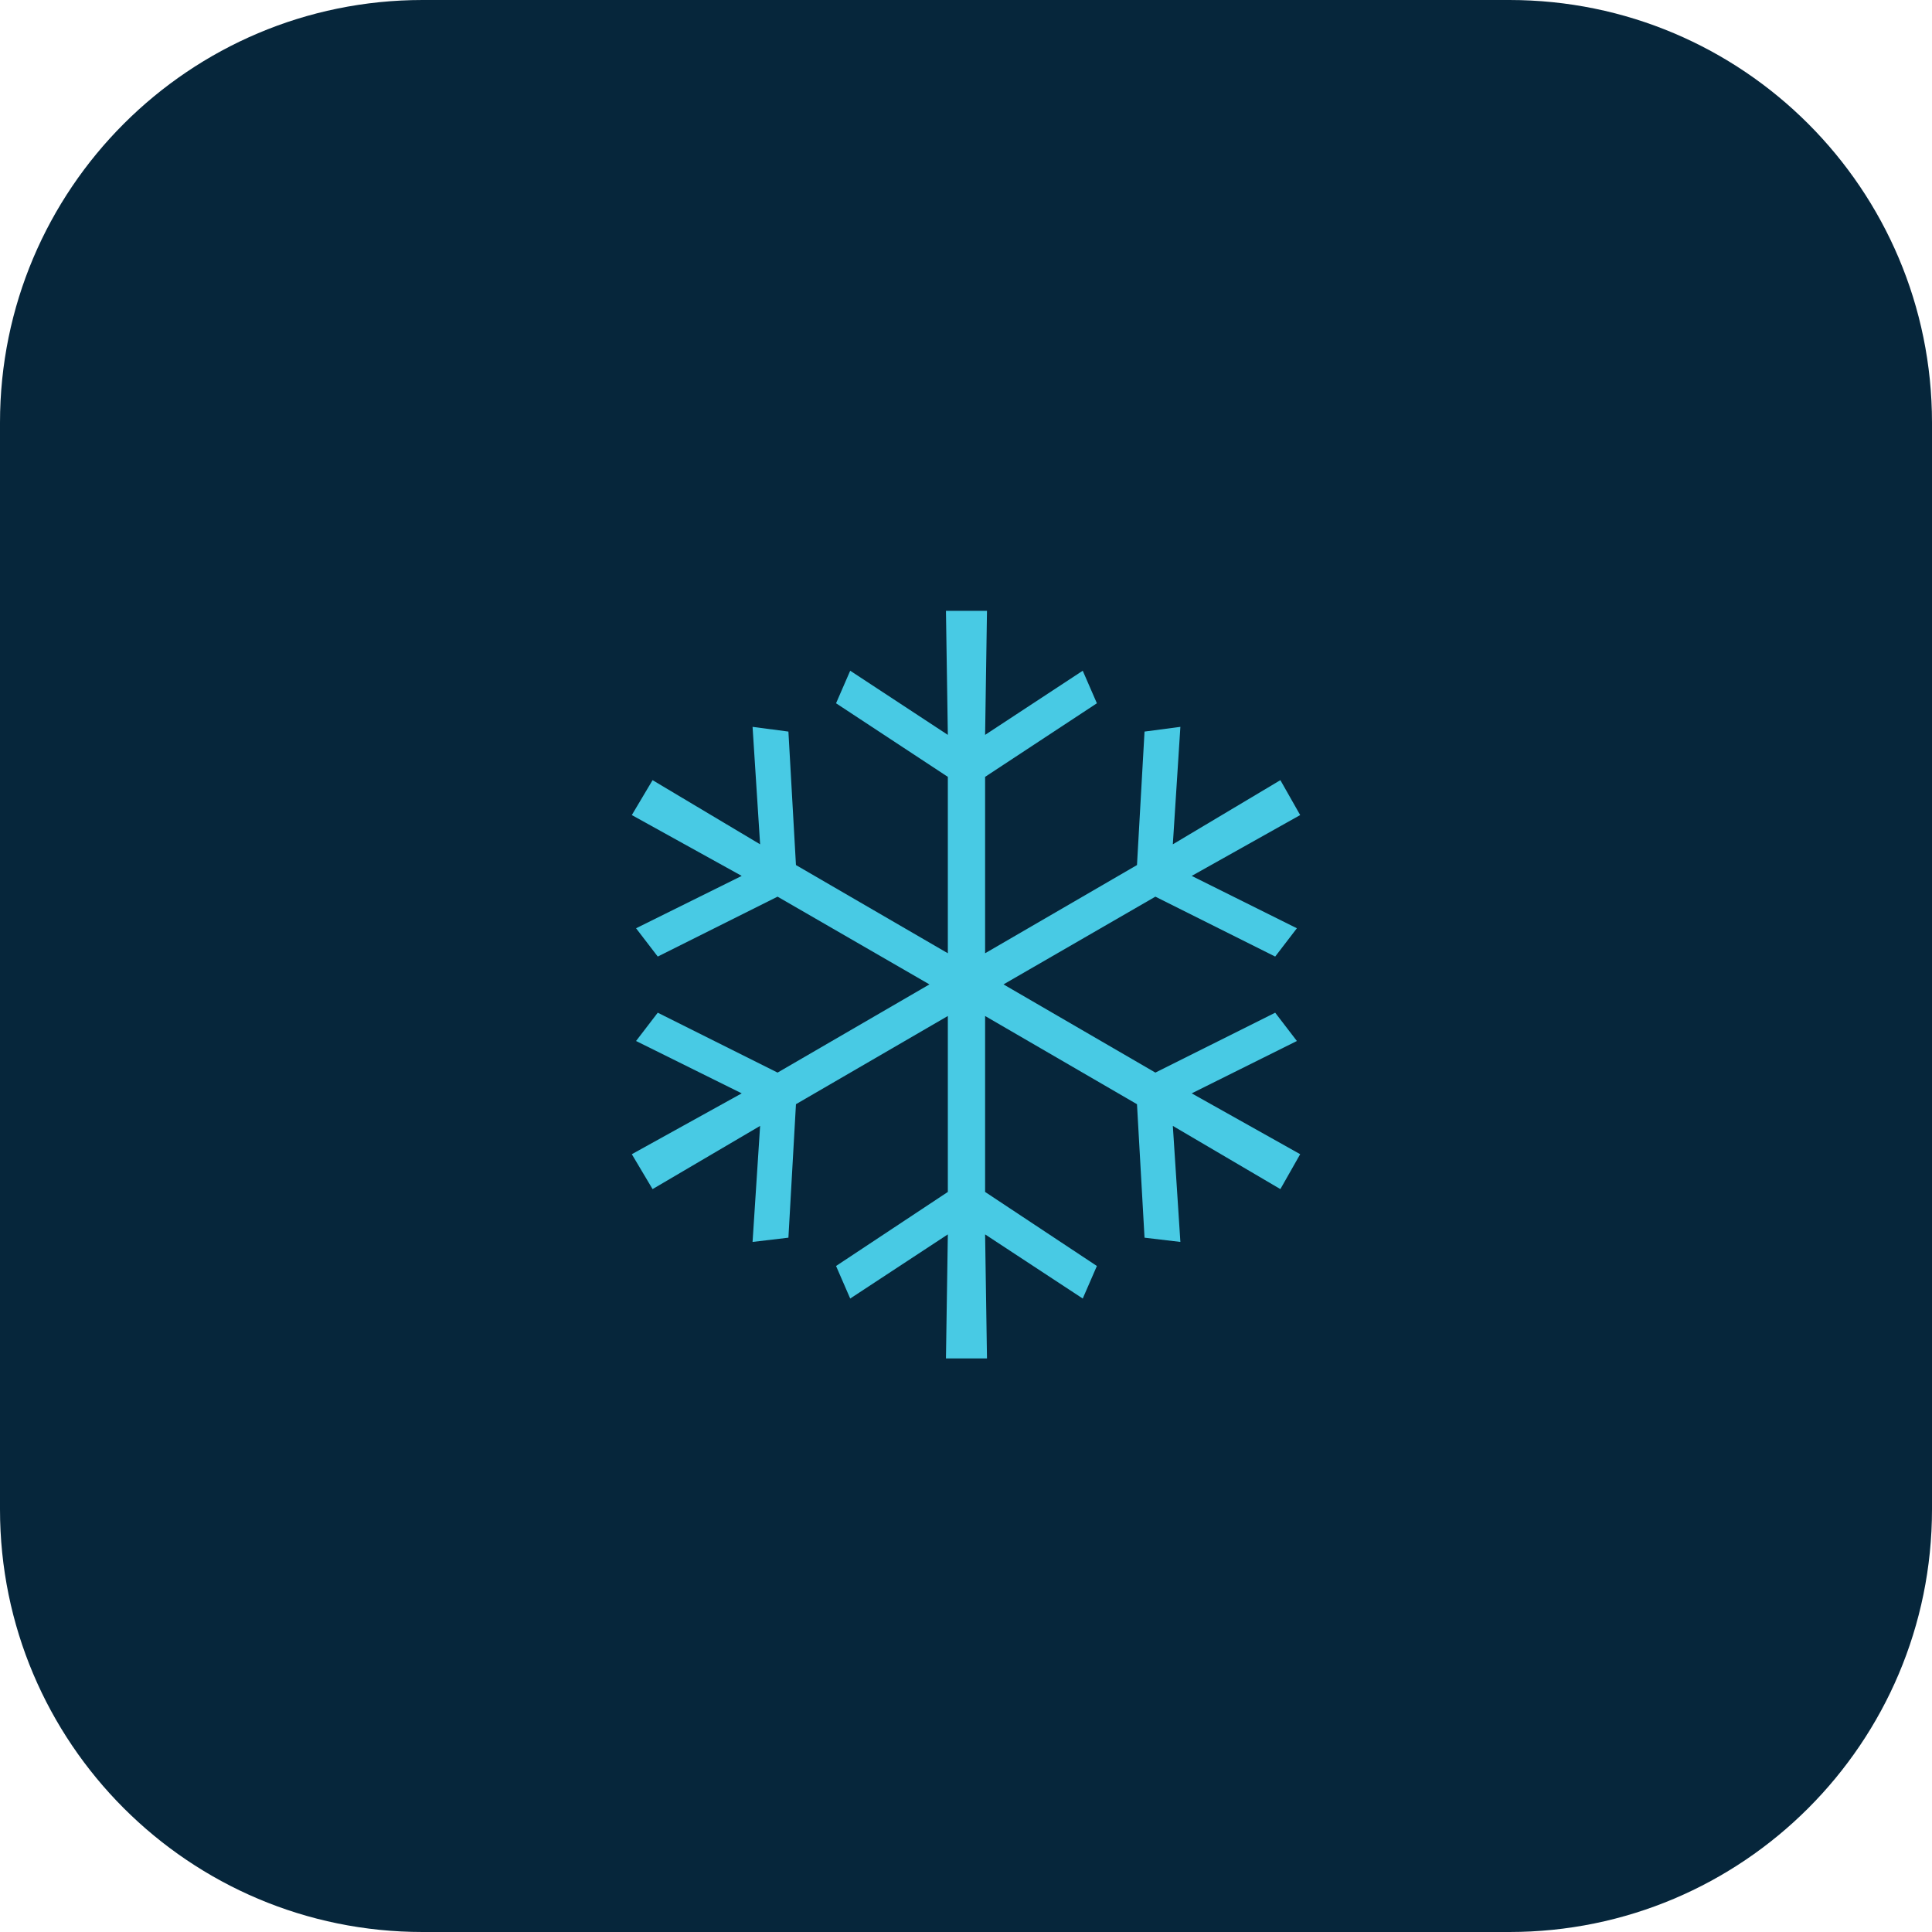
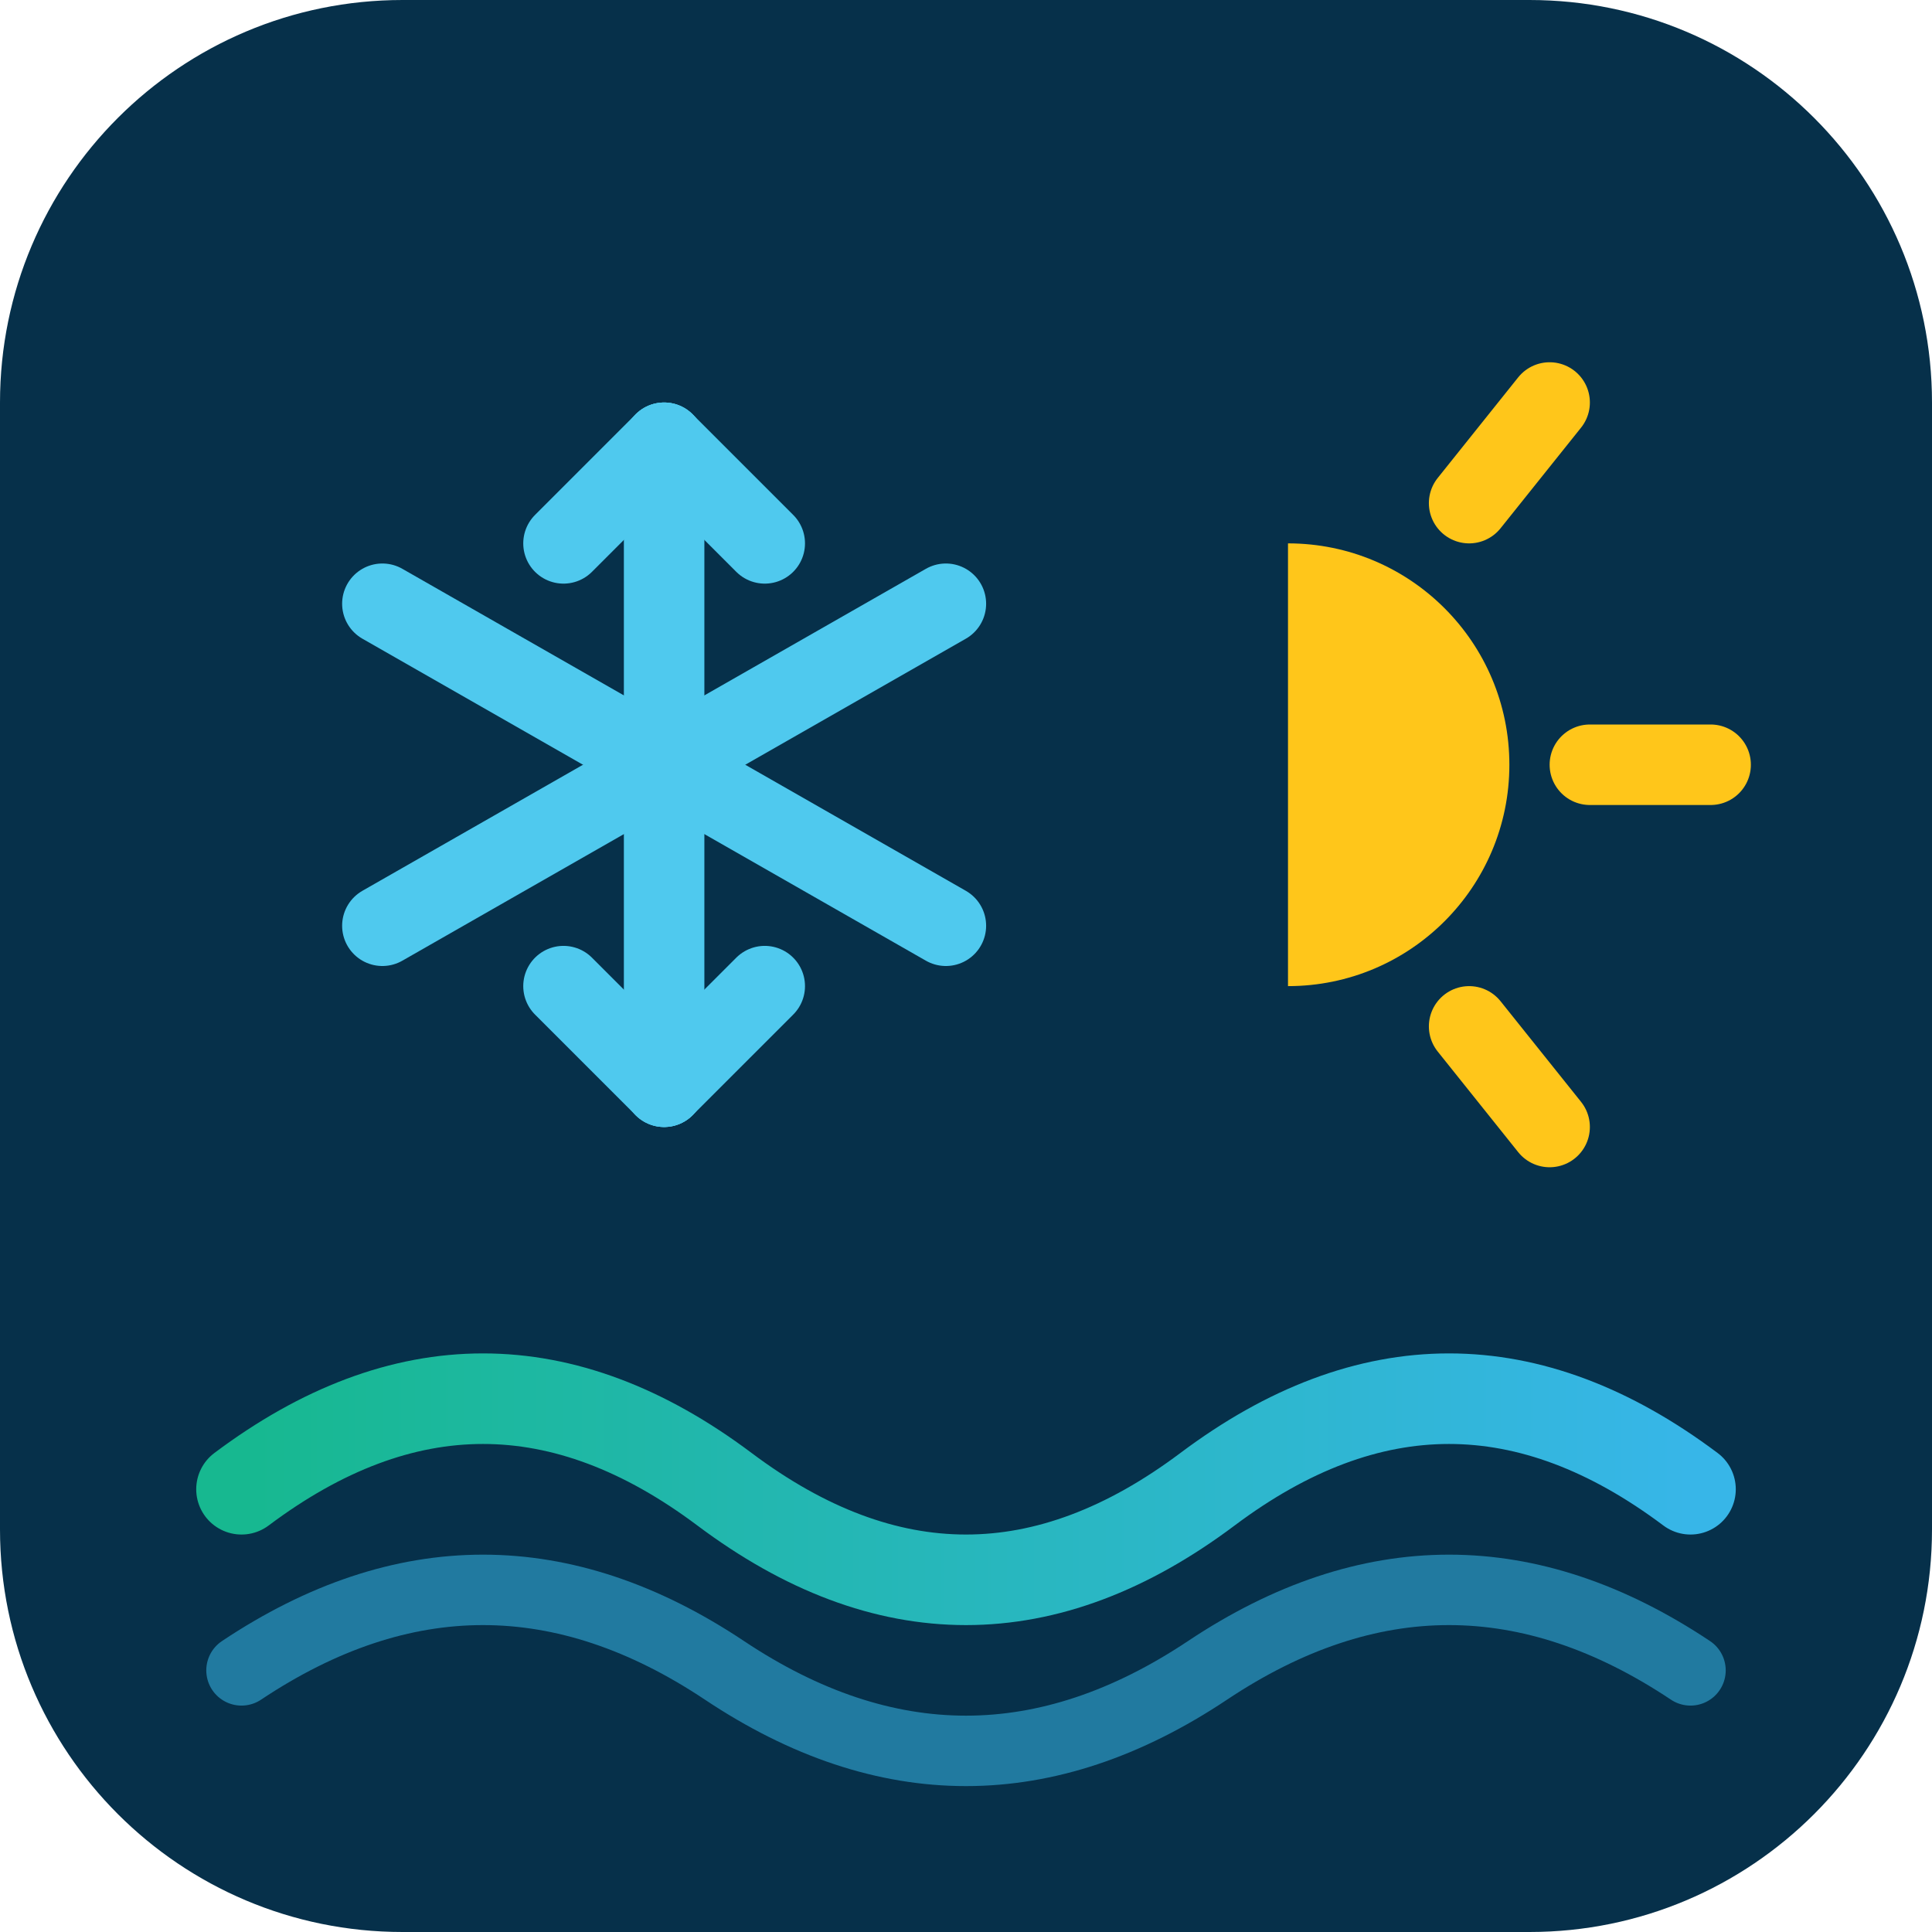
- <svg xmlns="http://www.w3.org/2000/svg" viewBox="0 0 64 64">
-   <rect width="64" height="64" rx="14" fill="#06263b" />
-   <text x="32" y="45" font-size="36" text-anchor="middle" fill="#48cae4">❄</text>
+ <svg xmlns="http://www.w3.org/2000/svg" viewBox="0 0 96 96">
+   <defs>
+     <linearGradient id="wv" x1="0" y1="0" x2="1" y2="0">
+       <stop offset="0" stop-color="#17b890" />
+       <stop offset="1" stop-color="#37b6e8" />
+     </linearGradient>
+   </defs>
+   <rect width="96" height="96" rx="20" fill="#06304a" />
+   <g stroke="#4fc9ee" stroke-width="4" stroke-linecap="round">
+     <line x1="33" y1="22" x2="33" y2="54" />
+     <line x1="19" y1="30" x2="47" y2="46" />
+     <line x1="47" y1="30" x2="19" y2="46" />
+     <line x1="33" y1="22" x2="28" y2="27" />
+     <line x1="33" y1="22" x2="38" y2="27" />
+     <line x1="33" y1="54" x2="28" y2="49" />
+     <line x1="33" y1="54" x2="38" y2="49" />
+   </g>
+   <path d="M64 27 A11 11 0 0 1 64 49 Z" fill="#ffc61a" />
+   <g stroke="#ffc61a" stroke-width="4" stroke-linecap="round">
+     <line x1="79" y1="38" x2="85" y2="38" />
+     <line x1="73" y1="25" x2="77" y2="20" />
+     <line x1="73" y1="51" x2="77" y2="56" />
+   </g>
+   <path d="M12 74 Q24 65 36 74 T60 74 T84 74" fill="none" stroke="url(#wv)" stroke-width="4.5" stroke-linecap="round" />
+   <path d="M12 83 Q24 75 36 83 T60 83 T84 83" fill="none" stroke="#37b6e8" stroke-width="3.5" stroke-linecap="round" opacity="0.55" />
</svg>
